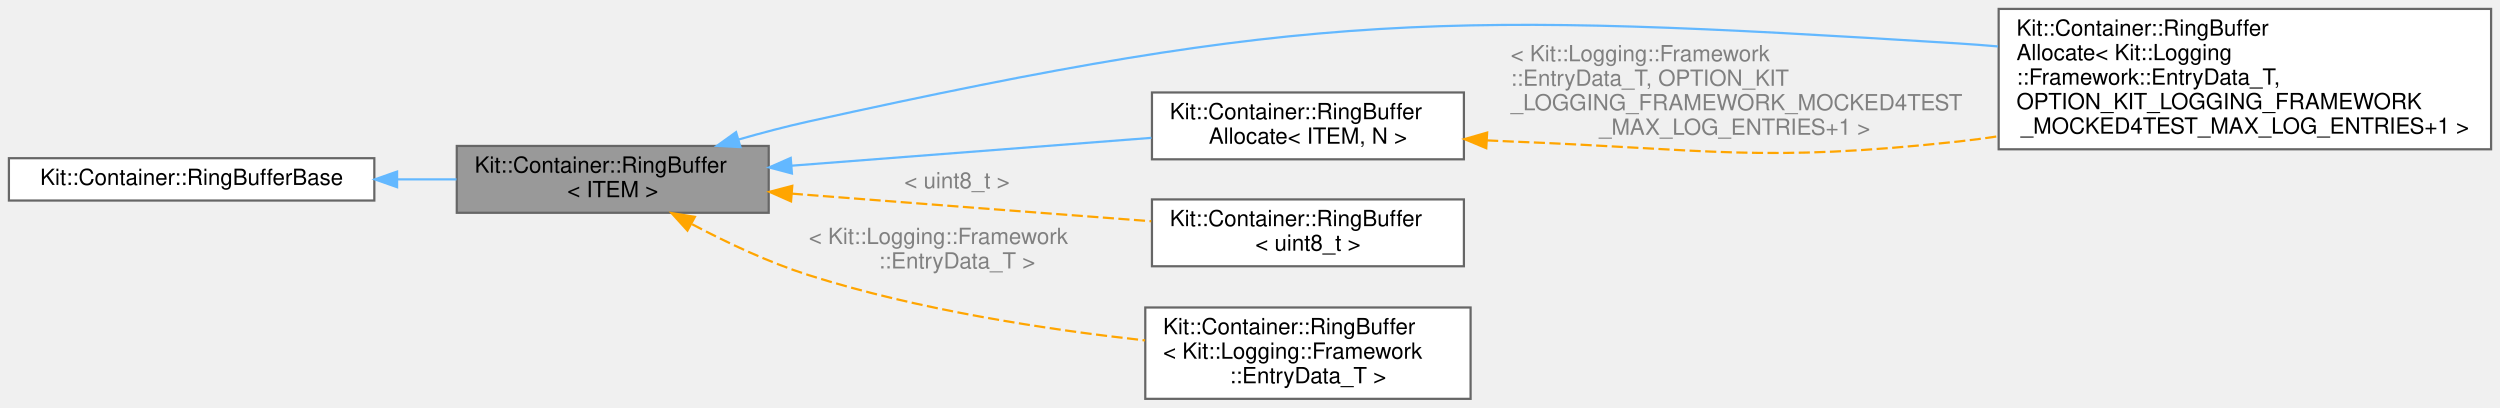
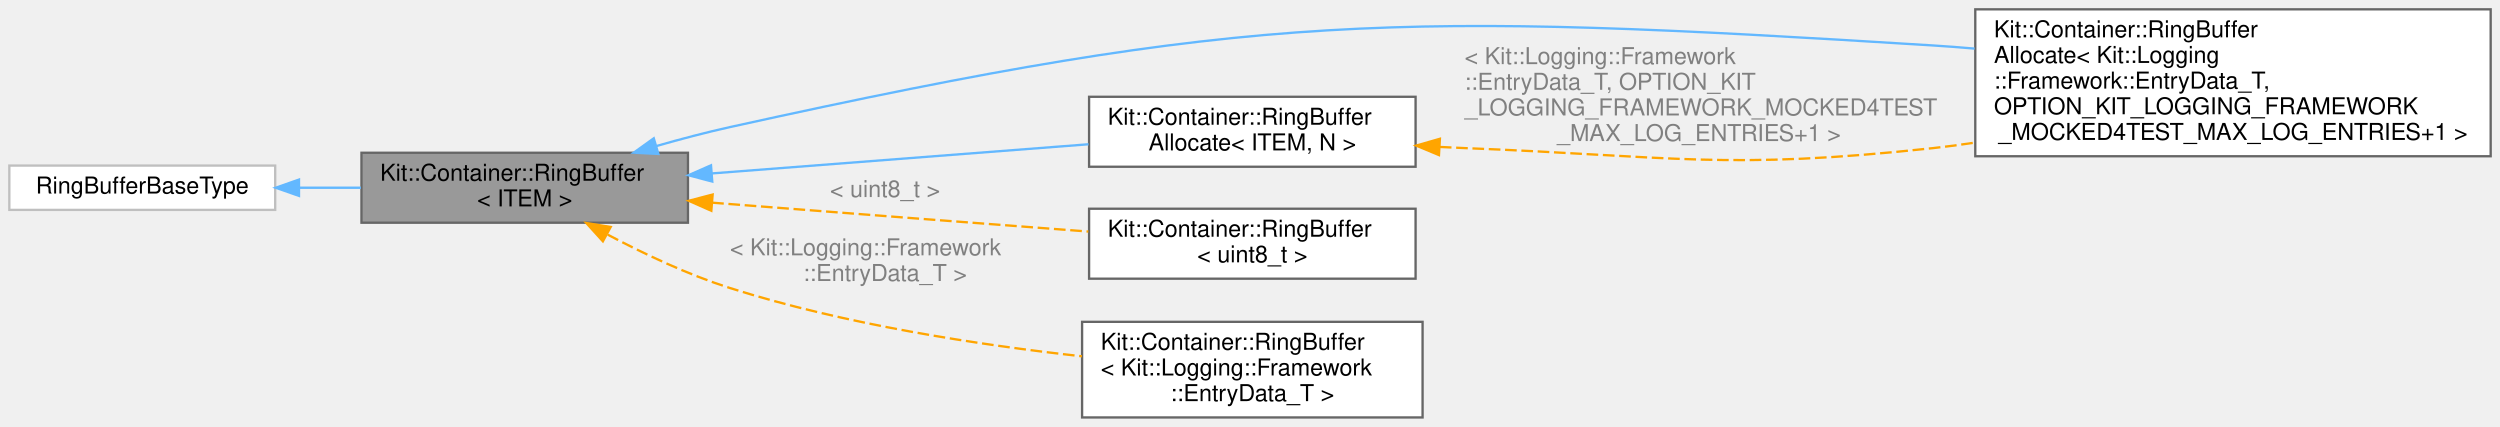
- <svg xmlns="http://www.w3.org/2000/svg" xmlns:xlink="http://www.w3.org/1999/xlink" width="1122pt" height="183pt" viewBox="0.00 0.00 1122.00 183.00">
+ <svg xmlns="http://www.w3.org/2000/svg" xmlns:xlink="http://www.w3.org/1999/xlink" width="1072pt" height="183pt" viewBox="0.00 0.00 1072.00 183.00">
  <g id="graph0" class="graph" transform="scale(1 1) rotate(0) translate(4 179)">
    <g id="Node000001" class="node">
      <g id="a_Node000001">
        <a xlink:title="This template class implements a Ring Buffer.">
-           <polygon fill="#999999" stroke="#666666" points="341,-113.5 201,-113.5 201,-83.5 341,-83.5 341,-113.5" />
-           <text text-anchor="start" x="209" y="-101.5" font-family="Helvetica,sans-Serif" font-size="10.00">Kit::Container::RingBuffer</text>
-           <text text-anchor="middle" x="271" y="-90.5" font-family="Helvetica,sans-Serif" font-size="10.00">&lt; ITEM &gt;</text>
+           <polygon fill="#999999" stroke="#666666" points="291,-113.5 151,-113.5 151,-83.5 291,-83.5 291,-113.5" />
+           <text text-anchor="start" x="159" y="-101.5" font-family="Helvetica,sans-Serif" font-size="10.00">Kit::Container::RingBuffer</text>
+           <text text-anchor="middle" x="221" y="-90.5" font-family="Helvetica,sans-Serif" font-size="10.00">&lt; ITEM &gt;</text>
        </a>
      </g>
    </g>
    <g id="Node000003" class="node">
      <g id="a_Node000003">
        <a xlink:href="class_kit_1_1_container_1_1_ring_buffer_allocate.html" target="_top" xlink:title=" ">
-           <polygon fill="white" stroke="#666666" points="1114,-175 893,-175 893,-112 1114,-112 1114,-175" />
-           <text text-anchor="start" x="901" y="-163" font-family="Helvetica,sans-Serif" font-size="10.00">Kit::Container::RingBuffer</text>
-           <text text-anchor="start" x="901" y="-152" font-family="Helvetica,sans-Serif" font-size="10.00">Allocate&lt; Kit::Logging</text>
-           <text text-anchor="start" x="901" y="-141" font-family="Helvetica,sans-Serif" font-size="10.00">::Framework::EntryData_T,</text>
-           <text text-anchor="start" x="901" y="-130" font-family="Helvetica,sans-Serif" font-size="10.00"> OPTION_KIT_LOGGING_FRAMEWORK</text>
-           <text text-anchor="middle" x="1003.5" y="-119" font-family="Helvetica,sans-Serif" font-size="10.00">_MOCKED4TEST_MAX_LOG_ENTRIES+1 &gt;</text>
+           <polygon fill="white" stroke="#666666" points="1064,-175 843,-175 843,-112 1064,-112 1064,-175" />
+           <text text-anchor="start" x="851" y="-163" font-family="Helvetica,sans-Serif" font-size="10.00">Kit::Container::RingBuffer</text>
+           <text text-anchor="start" x="851" y="-152" font-family="Helvetica,sans-Serif" font-size="10.00">Allocate&lt; Kit::Logging</text>
+           <text text-anchor="start" x="851" y="-141" font-family="Helvetica,sans-Serif" font-size="10.00">::Framework::EntryData_T,</text>
+           <text text-anchor="start" x="851" y="-130" font-family="Helvetica,sans-Serif" font-size="10.00"> OPTION_KIT_LOGGING_FRAMEWORK</text>
+           <text text-anchor="middle" x="953.5" y="-119" font-family="Helvetica,sans-Serif" font-size="10.00">_MOCKED4TEST_MAX_LOG_ENTRIES+1 &gt;</text>
        </a>
      </g>
    </g>
    <g id="edge2_Node000001_Node000003" class="edge">
      <g id="a_edge2_Node000001_Node000003">
        <a xlink:title=" ">
-           <path fill="none" stroke="#63b8ff" d="M327.52,-116.4C337.91,-119.38 348.73,-122.23 359,-124.5 583.44,-174.11 645.59,-173.84 875,-159.5 880.79,-159.14 886.72,-158.68 892.7,-158.16" />
-           <polygon fill="#63b8ff" stroke="#63b8ff" points="328.31,-112.99 317.73,-113.53 326.34,-119.7 328.31,-112.99" />
+           <path fill="none" stroke="#63b8ff" d="M277.52,-116.4C287.91,-119.38 298.73,-122.23 309,-124.5 533.44,-174.11 595.59,-173.84 825,-159.5 830.79,-159.14 836.72,-158.68 842.7,-158.16" />
+           <polygon fill="#63b8ff" stroke="#63b8ff" points="278.31,-112.99 267.73,-113.53 276.34,-119.7 278.31,-112.99" />
        </a>
      </g>
    </g>
    <g id="Node000004" class="node">
      <g id="a_Node000004">
        <a xlink:href="class_kit_1_1_container_1_1_ring_buffer_allocate.html" target="_top" xlink:title="This template class extends the RingBuffer class by statically allocating memory for the ring buffer.">
-           <polygon fill="white" stroke="#666666" points="653,-137.5 513,-137.5 513,-107.5 653,-107.5 653,-137.5" />
-           <text text-anchor="start" x="521" y="-125.5" font-family="Helvetica,sans-Serif" font-size="10.00">Kit::Container::RingBuffer</text>
-           <text text-anchor="middle" x="583" y="-114.5" font-family="Helvetica,sans-Serif" font-size="10.00">Allocate&lt; ITEM, N &gt;</text>
+           <polygon fill="white" stroke="#666666" points="603,-137.5 463,-137.5 463,-107.5 603,-107.5 603,-137.5" />
+           <text text-anchor="start" x="471" y="-125.5" font-family="Helvetica,sans-Serif" font-size="10.00">Kit::Container::RingBuffer</text>
+           <text text-anchor="middle" x="533" y="-114.5" font-family="Helvetica,sans-Serif" font-size="10.00">Allocate&lt; ITEM, N &gt;</text>
        </a>
      </g>
    </g>
    <g id="edge3_Node000001_Node000004" class="edge">
      <g id="a_edge3_Node000001_Node000004">
        <a xlink:title=" ">
-           <path fill="none" stroke="#63b8ff" d="M351.29,-104.64C401.17,-108.5 464.92,-113.44 512.76,-117.14" />
-           <polygon fill="#63b8ff" stroke="#63b8ff" points="351.42,-101.14 341.18,-103.86 350.88,-108.12 351.42,-101.14" />
+           <path fill="none" stroke="#63b8ff" d="M301.29,-104.64C351.17,-108.5 414.92,-113.44 462.76,-117.14" />
+           <polygon fill="#63b8ff" stroke="#63b8ff" points="301.42,-101.14 291.18,-103.86 300.88,-108.12 301.42,-101.14" />
        </a>
      </g>
    </g>
    <g id="Node000005" class="node">
      <g id="a_Node000005">
        <a xlink:href="class_kit_1_1_container_1_1_ring_buffer.html" target="_top" xlink:title=" ">
-           <polygon fill="white" stroke="#666666" points="653,-89.5 513,-89.5 513,-59.5 653,-59.5 653,-89.5" />
-           <text text-anchor="start" x="521" y="-77.5" font-family="Helvetica,sans-Serif" font-size="10.00">Kit::Container::RingBuffer</text>
-           <text text-anchor="middle" x="583" y="-66.5" font-family="Helvetica,sans-Serif" font-size="10.00">&lt; uint8_t &gt;</text>
+           <polygon fill="white" stroke="#666666" points="603,-89.5 463,-89.5 463,-59.5 603,-59.5 603,-89.5" />
+           <text text-anchor="start" x="471" y="-77.5" font-family="Helvetica,sans-Serif" font-size="10.00">Kit::Container::RingBuffer</text>
+           <text text-anchor="middle" x="533" y="-66.5" font-family="Helvetica,sans-Serif" font-size="10.00">&lt; uint8_t &gt;</text>
        </a>
      </g>
    </g>
    <g id="edge5_Node000001_Node000005" class="edge">
      <g id="a_edge5_Node000001_Node000005">
        <a xlink:title=" ">
-           <path fill="none" stroke="orange" stroke-dasharray="5,2" d="M351.36,-92.1C353.94,-91.9 356.49,-91.7 359,-91.5 410.48,-87.47 468.66,-83.04 512.68,-79.71" />
-           <polygon fill="orange" stroke="orange" points="351.02,-88.62 341.33,-92.9 351.58,-95.59 351.02,-88.62" />
+           <path fill="none" stroke="orange" stroke-dasharray="5,2" d="M301.36,-92.1C303.94,-91.9 306.49,-91.7 309,-91.5 360.48,-87.47 418.66,-83.04 462.68,-79.71" />
+           <polygon fill="orange" stroke="orange" points="301.02,-88.62 291.33,-92.9 301.58,-95.59 301.02,-88.62" />
        </a>
      </g>
-       <text text-anchor="middle" x="425.5" y="-94.5" font-family="Helvetica,sans-Serif" font-size="10.00" fill="grey"> &lt; uint8_t &gt;</text>
+       <text text-anchor="middle" x="375.5" y="-94.5" font-family="Helvetica,sans-Serif" font-size="10.00" fill="grey"> &lt; uint8_t &gt;</text>
    </g>
    <g id="Node000006" class="node">
      <g id="a_Node000006">
        <a xlink:href="class_kit_1_1_container_1_1_ring_buffer.html" target="_top" xlink:title=" ">
-           <polygon fill="white" stroke="#666666" points="656,-41 510,-41 510,0 656,0 656,-41" />
-           <text text-anchor="start" x="518" y="-29" font-family="Helvetica,sans-Serif" font-size="10.00">Kit::Container::RingBuffer</text>
-           <text text-anchor="start" x="518" y="-18" font-family="Helvetica,sans-Serif" font-size="10.00">&lt; Kit::Logging::Framework</text>
-           <text text-anchor="middle" x="583" y="-7" font-family="Helvetica,sans-Serif" font-size="10.00">::EntryData_T &gt;</text>
+           <polygon fill="white" stroke="#666666" points="606,-41 460,-41 460,0 606,0 606,-41" />
+           <text text-anchor="start" x="468" y="-29" font-family="Helvetica,sans-Serif" font-size="10.00">Kit::Container::RingBuffer</text>
+           <text text-anchor="start" x="468" y="-18" font-family="Helvetica,sans-Serif" font-size="10.00">&lt; Kit::Logging::Framework</text>
+           <text text-anchor="middle" x="533" y="-7" font-family="Helvetica,sans-Serif" font-size="10.00">::EntryData_T &gt;</text>
        </a>
      </g>
    </g>
    <g id="edge6_Node000001_Node000006" class="edge">
      <g id="a_edge6_Node000001_Node000006">
        <a xlink:title=" ">
-           <path fill="none" stroke="orange" stroke-dasharray="5,2" d="M306.63,-78.36C322.18,-70.12 341.05,-61.2 359,-55.5 408.12,-39.91 465.62,-31.1 509.92,-26.22" />
-           <polygon fill="orange" stroke="orange" points="304.52,-75.52 297.41,-83.37 307.86,-81.67 304.52,-75.52" />
+           <path fill="none" stroke="orange" stroke-dasharray="5,2" d="M256.63,-78.36C272.18,-70.12 291.05,-61.2 309,-55.5 358.12,-39.91 415.62,-31.1 459.92,-26.22" />
+           <polygon fill="orange" stroke="orange" points="254.52,-75.52 247.41,-83.37 257.86,-81.67 254.52,-75.52" />
        </a>
      </g>
-       <text text-anchor="start" x="359" y="-69.5" font-family="Helvetica,sans-Serif" font-size="10.00" fill="grey"> &lt; Kit::Logging::Framework</text>
-       <text text-anchor="middle" x="425.5" y="-58.5" font-family="Helvetica,sans-Serif" font-size="10.00" fill="grey">::EntryData_T &gt;</text>
+       <text text-anchor="start" x="309" y="-69.5" font-family="Helvetica,sans-Serif" font-size="10.00" fill="grey"> &lt; Kit::Logging::Framework</text>
+       <text text-anchor="middle" x="375.5" y="-58.5" font-family="Helvetica,sans-Serif" font-size="10.00" fill="grey">::EntryData_T &gt;</text>
    </g>
    <g id="Node000002" class="node">
      <g id="a_Node000002">
-         <a xlink:href="class_kit_1_1_container_1_1_ring_buffer_base.html" target="_top" xlink:title="This 'implementation' class provide the base functionality for a ring buffer.">
-           <polygon fill="white" stroke="#666666" points="164,-108 0,-108 0,-89 164,-89 164,-108" />
-           <text text-anchor="middle" x="82" y="-96" font-family="Helvetica,sans-Serif" font-size="10.00">Kit::Container::RingBufferBase</text>
+         <a xlink:title=" ">
+           <polygon fill="white" stroke="#bfbfbf" points="114,-108 0,-108 0,-89 114,-89 114,-108" />
+           <text text-anchor="middle" x="57" y="-96" font-family="Helvetica,sans-Serif" font-size="10.00">RingBufferBaseType</text>
        </a>
      </g>
    </g>
    <g id="edge1_Node000001_Node000002" class="edge">
      <g id="a_edge1_Node000001_Node000002">
        <a xlink:title=" ">
-           <path fill="none" stroke="#63b8ff" d="M174.28,-98.5C183.22,-98.5 192.2,-98.5 200.87,-98.5" />
-           <polygon fill="#63b8ff" stroke="#63b8ff" points="174.21,-95 164.21,-98.5 174.21,-102 174.21,-95" />
+           <path fill="none" stroke="#63b8ff" d="M124.31,-98.5C133.03,-98.5 141.99,-98.5 150.76,-98.5" />
+           <polygon fill="#63b8ff" stroke="#63b8ff" points="124.21,-95 114.21,-98.5 124.21,-102 124.21,-95" />
        </a>
      </g>
    </g>
    <g id="edge4_Node000004_Node000003" class="edge">
      <g id="a_edge4_Node000004_Node000003">
        <a xlink:title=" ">
-           <path fill="none" stroke="orange" stroke-dasharray="5,2" d="M663.4,-115.99C666.98,-115.8 670.53,-115.63 674,-115.5 763.27,-112.03 786.19,-105.86 875,-115.5 880.86,-116.14 886.84,-116.93 892.86,-117.85" />
-           <polygon fill="orange" stroke="orange" points="663.03,-112.5 653.25,-116.57 663.43,-119.49 663.03,-112.5" />
+           <path fill="none" stroke="orange" stroke-dasharray="5,2" d="M613.4,-115.99C616.98,-115.8 620.53,-115.63 624,-115.5 713.27,-112.03 736.19,-105.86 825,-115.5 830.86,-116.14 836.84,-116.93 842.86,-117.85" />
+           <polygon fill="orange" stroke="orange" points="613.03,-112.5 603.25,-116.57 613.43,-119.49 613.03,-112.5" />
        </a>
      </g>
-       <text text-anchor="start" x="674" y="-151.5" font-family="Helvetica,sans-Serif" font-size="10.00" fill="grey"> &lt; Kit::Logging::Framework</text>
-       <text text-anchor="start" x="674" y="-140.5" font-family="Helvetica,sans-Serif" font-size="10.00" fill="grey">::EntryData_T, OPTION_KIT</text>
-       <text text-anchor="start" x="674" y="-129.5" font-family="Helvetica,sans-Serif" font-size="10.00" fill="grey">_LOGGING_FRAMEWORK_MOCKED4TEST</text>
-       <text text-anchor="middle" x="774.5" y="-118.5" font-family="Helvetica,sans-Serif" font-size="10.00" fill="grey">_MAX_LOG_ENTRIES+1 &gt;</text>
+       <text text-anchor="start" x="624" y="-151.5" font-family="Helvetica,sans-Serif" font-size="10.00" fill="grey"> &lt; Kit::Logging::Framework</text>
+       <text text-anchor="start" x="624" y="-140.5" font-family="Helvetica,sans-Serif" font-size="10.00" fill="grey">::EntryData_T, OPTION_KIT</text>
+       <text text-anchor="start" x="624" y="-129.5" font-family="Helvetica,sans-Serif" font-size="10.00" fill="grey">_LOGGING_FRAMEWORK_MOCKED4TEST</text>
+       <text text-anchor="middle" x="724.5" y="-118.5" font-family="Helvetica,sans-Serif" font-size="10.00" fill="grey">_MAX_LOG_ENTRIES+1 &gt;</text>
    </g>
  </g>
</svg>
